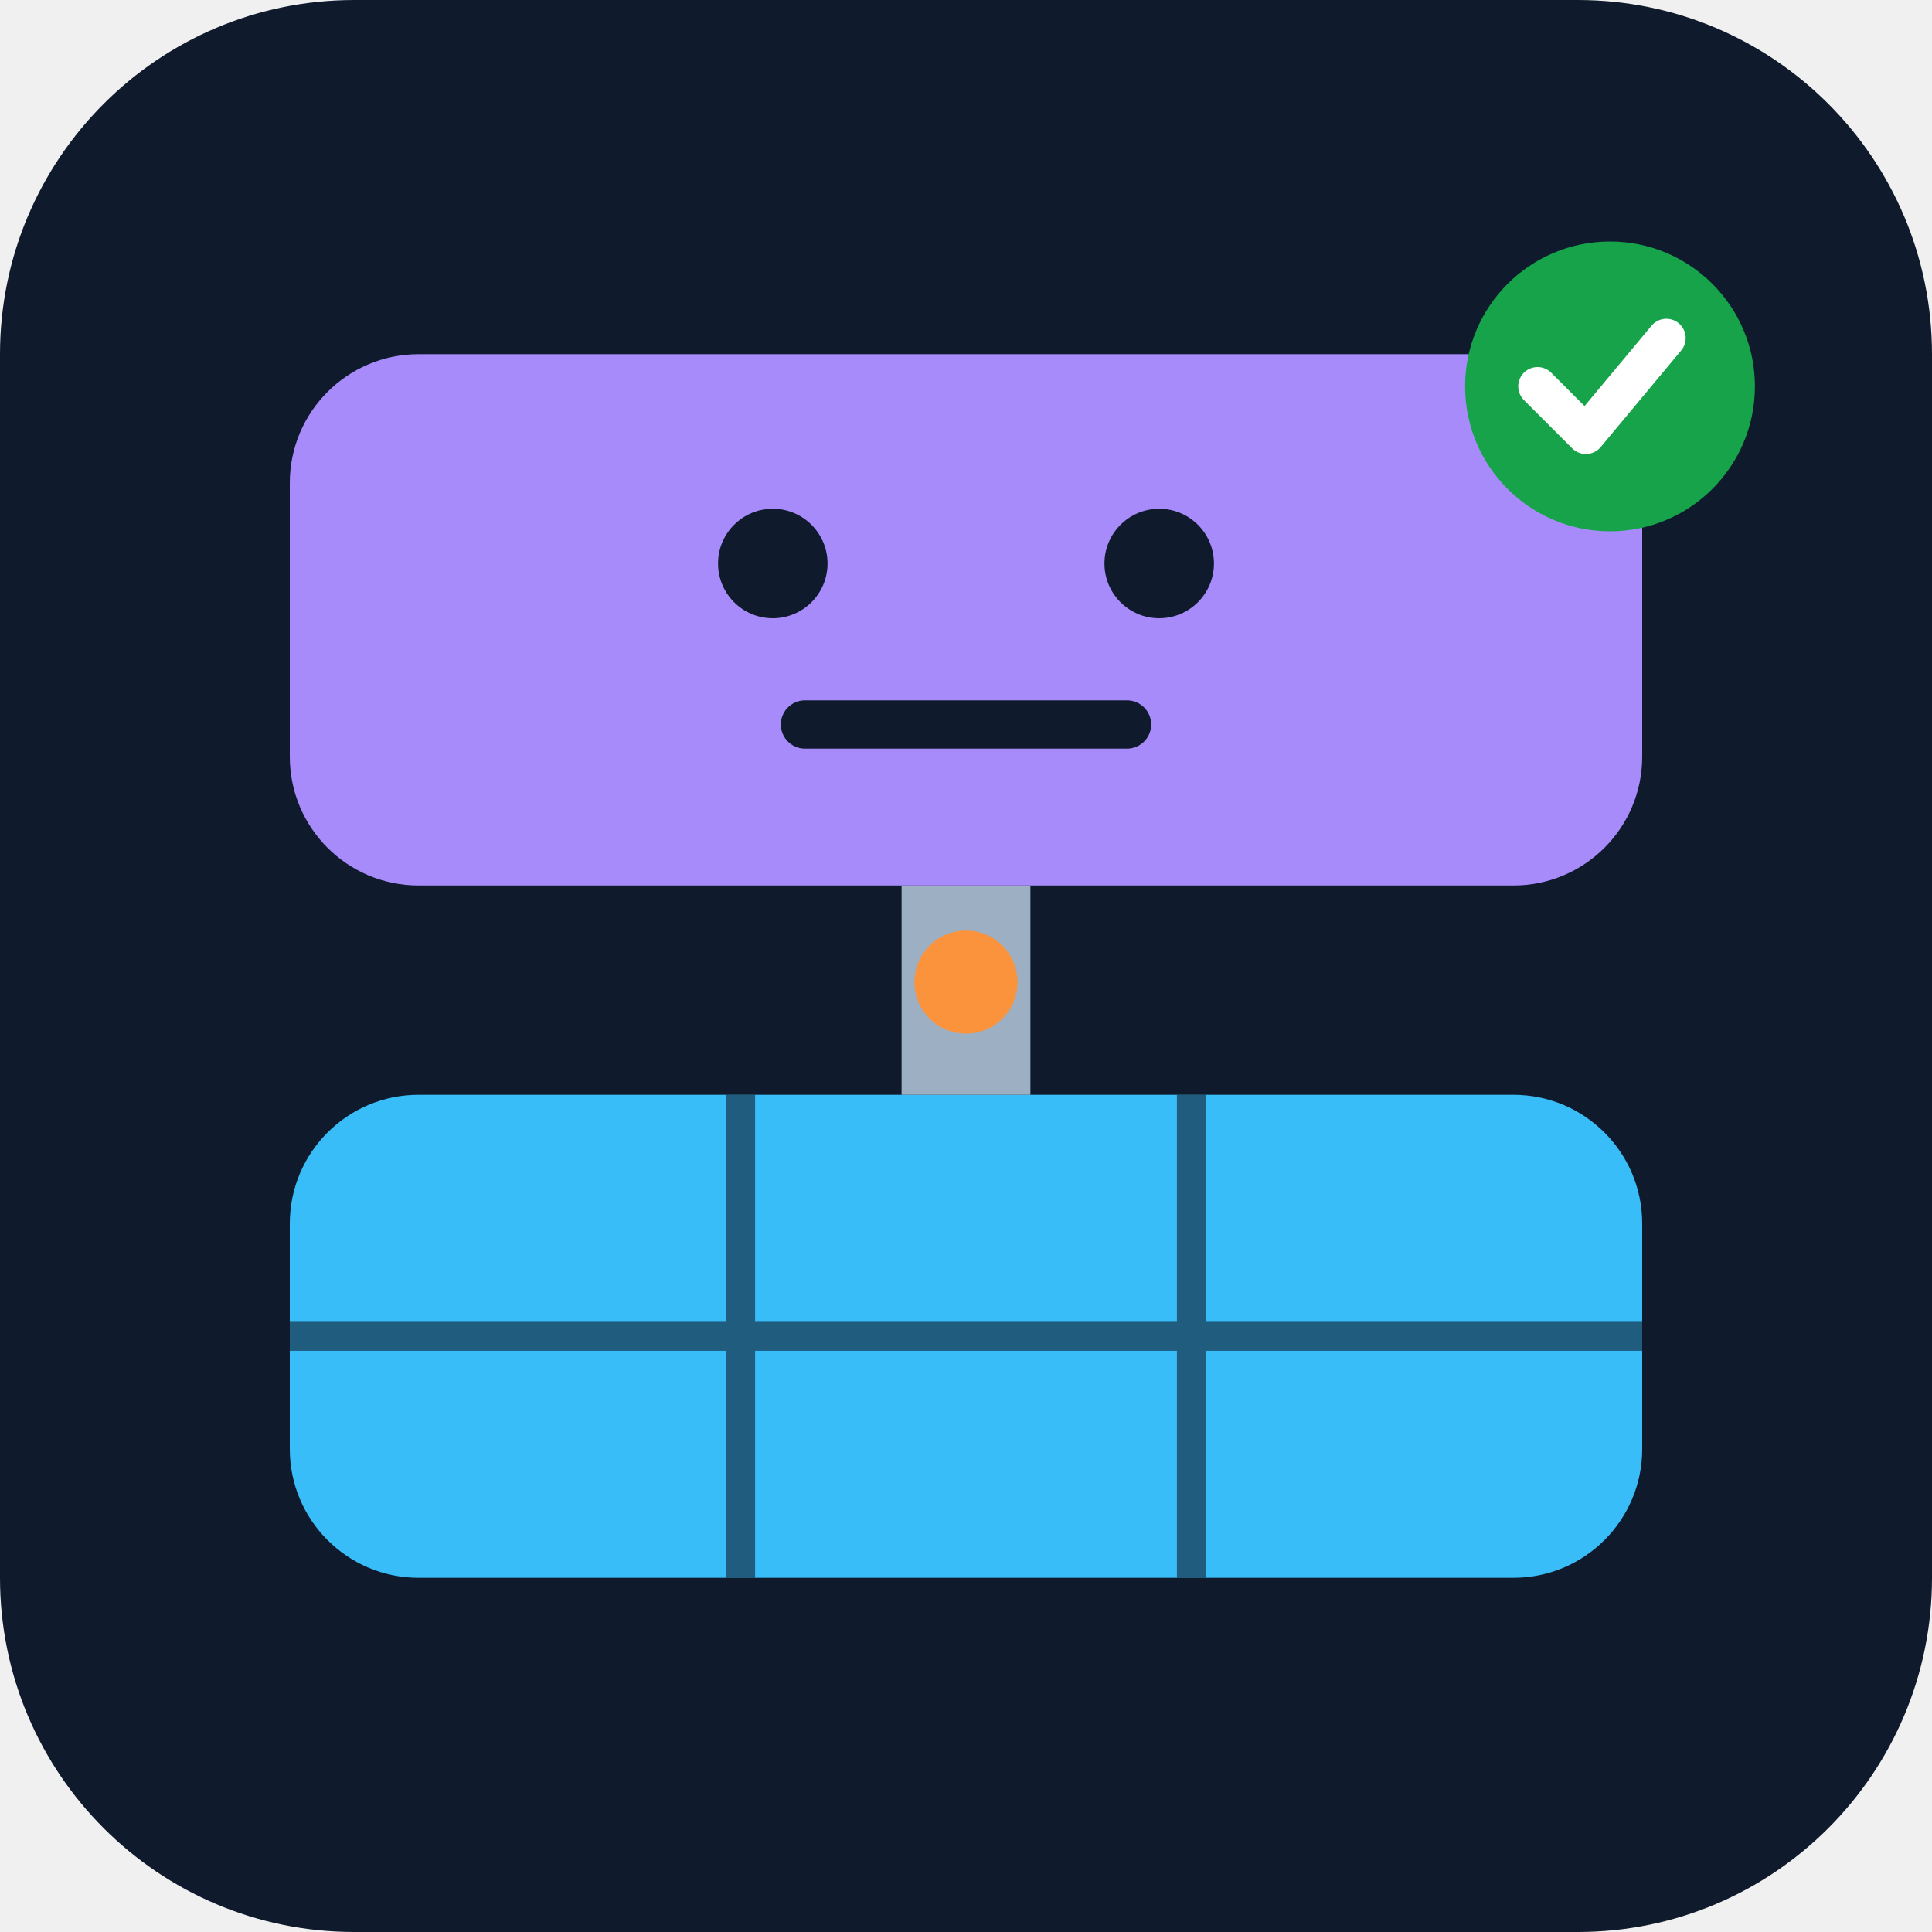
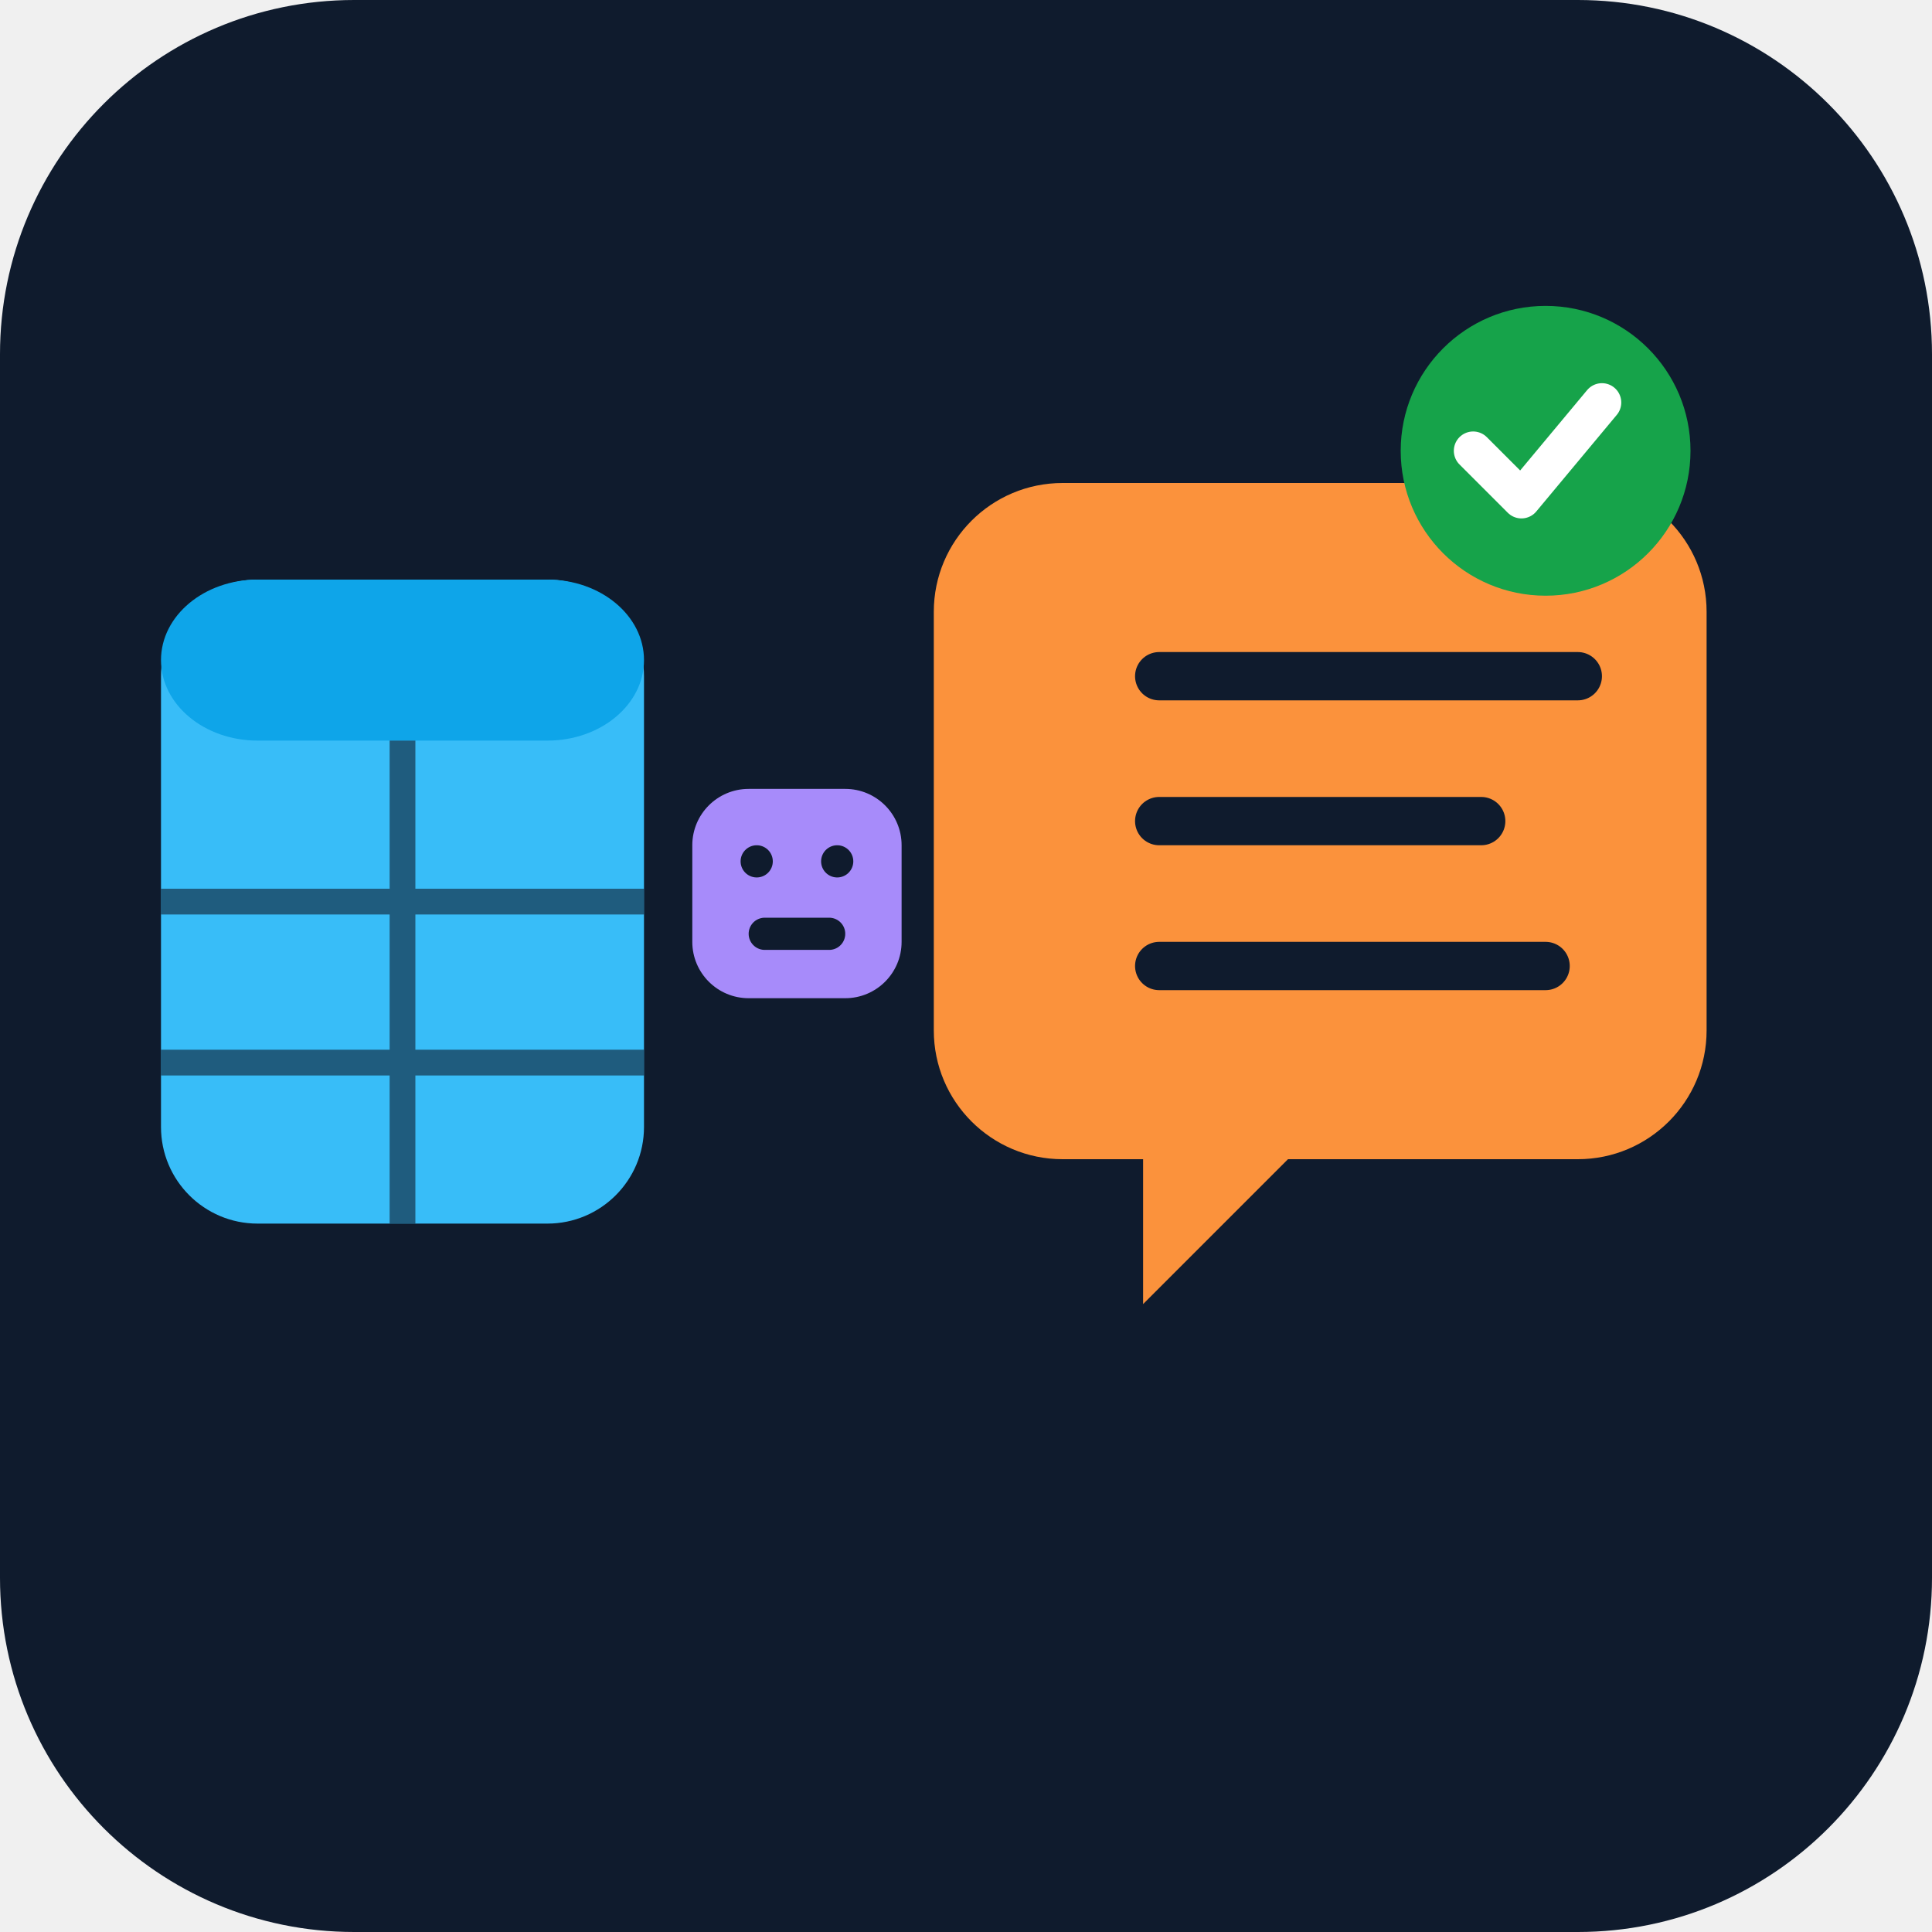
<svg xmlns="http://www.w3.org/2000/svg" viewBox="0 0 120 120" width="120" height="120" role="img">
  <rect width="120" height="120" rx="22" fill="#0f1b2d" />
  <g>
-     <rect x="18" y="68" width="84" height="30" rx="8" fill="#38bdf8" />
-     <g stroke="#0f1b2d" stroke-width="1.8" opacity=".6">
-       <path d="M18 83 h84 M46 68 v30 M74 68 v30" />
+     <rect x="10" y="36" width="30" height="40" rx="6" fill="#38bdf8" />
+     <rect x="10" y="36" width="30" height="10" rx="6" fill="#0ea5e9" />
+     <g stroke="#0f1b2d" stroke-width="1.6" opacity=".6">
+       <path d="M10 56 h30 M10 66 h30 M25 46 v30" />
    </g>
  </g>
  <g>
-     <rect x="56" y="55" width="8" height="13" fill="#9db0c3" />
-     <circle cx="60" cy="61" r="3.2" fill="#fb923c" />
+     <rect x="43" y="49" width="13" height="13" rx="3.5" fill="#a78bfa" />
+     <g stroke="#0f1b2d" stroke-width="2" stroke-linecap="round">
+       <path d="M47 53.5 v0 M52 53.5 v0 M47.5 58 h4" />
+     </g>
  </g>
-   <g>
-     <rect x="18" y="22" width="84" height="33" rx="8" fill="#a78bfa" />
-     <g fill="#0f1b2d">
-       <circle cx="48" cy="35" r="3.4" />
-       <circle cx="72" cy="35" r="3.4" />
+   <g transform="translate(-4 0)">
+     <g>
+       <path d="M70 30 h32 a8 8 0 0 1 8 8 v26 a8 8 0 0 1 -8 8 h-18 l-9 9 v-9 h-5 a8 8 0 0 1 -8 -8 v-26 a8 8 0 0 1 8 -8 z" fill="#fb923c" />
+       <g stroke="#0f1b2d" stroke-width="3" stroke-linecap="round">
+         <path d="M76 42 h26 M76 51 h20 M76 60 h24" />
+       </g>
    </g>
-     <path d="M50 45 h20" stroke="#0f1b2d" stroke-width="3" stroke-linecap="round" />
  </g>
-   <g>
-     <circle cx="100" cy="24" r="9" fill="#16a34a" />
-     <path d="M95.5 24 l3 3 l5 -6" stroke="#fff" stroke-width="2.4" fill="none" stroke-linecap="round" stroke-linejoin="round" />
+   <g transform="translate(-4 0)">
+     <g>
+       <circle cx="100" cy="28" r="9" fill="#16a34a" />
+       <path d="M95.5 28 l3 3 l5 -6" stroke="#fff" stroke-width="2.4" fill="none" stroke-linecap="round" stroke-linejoin="round" />
+     </g>
  </g>
</svg>
